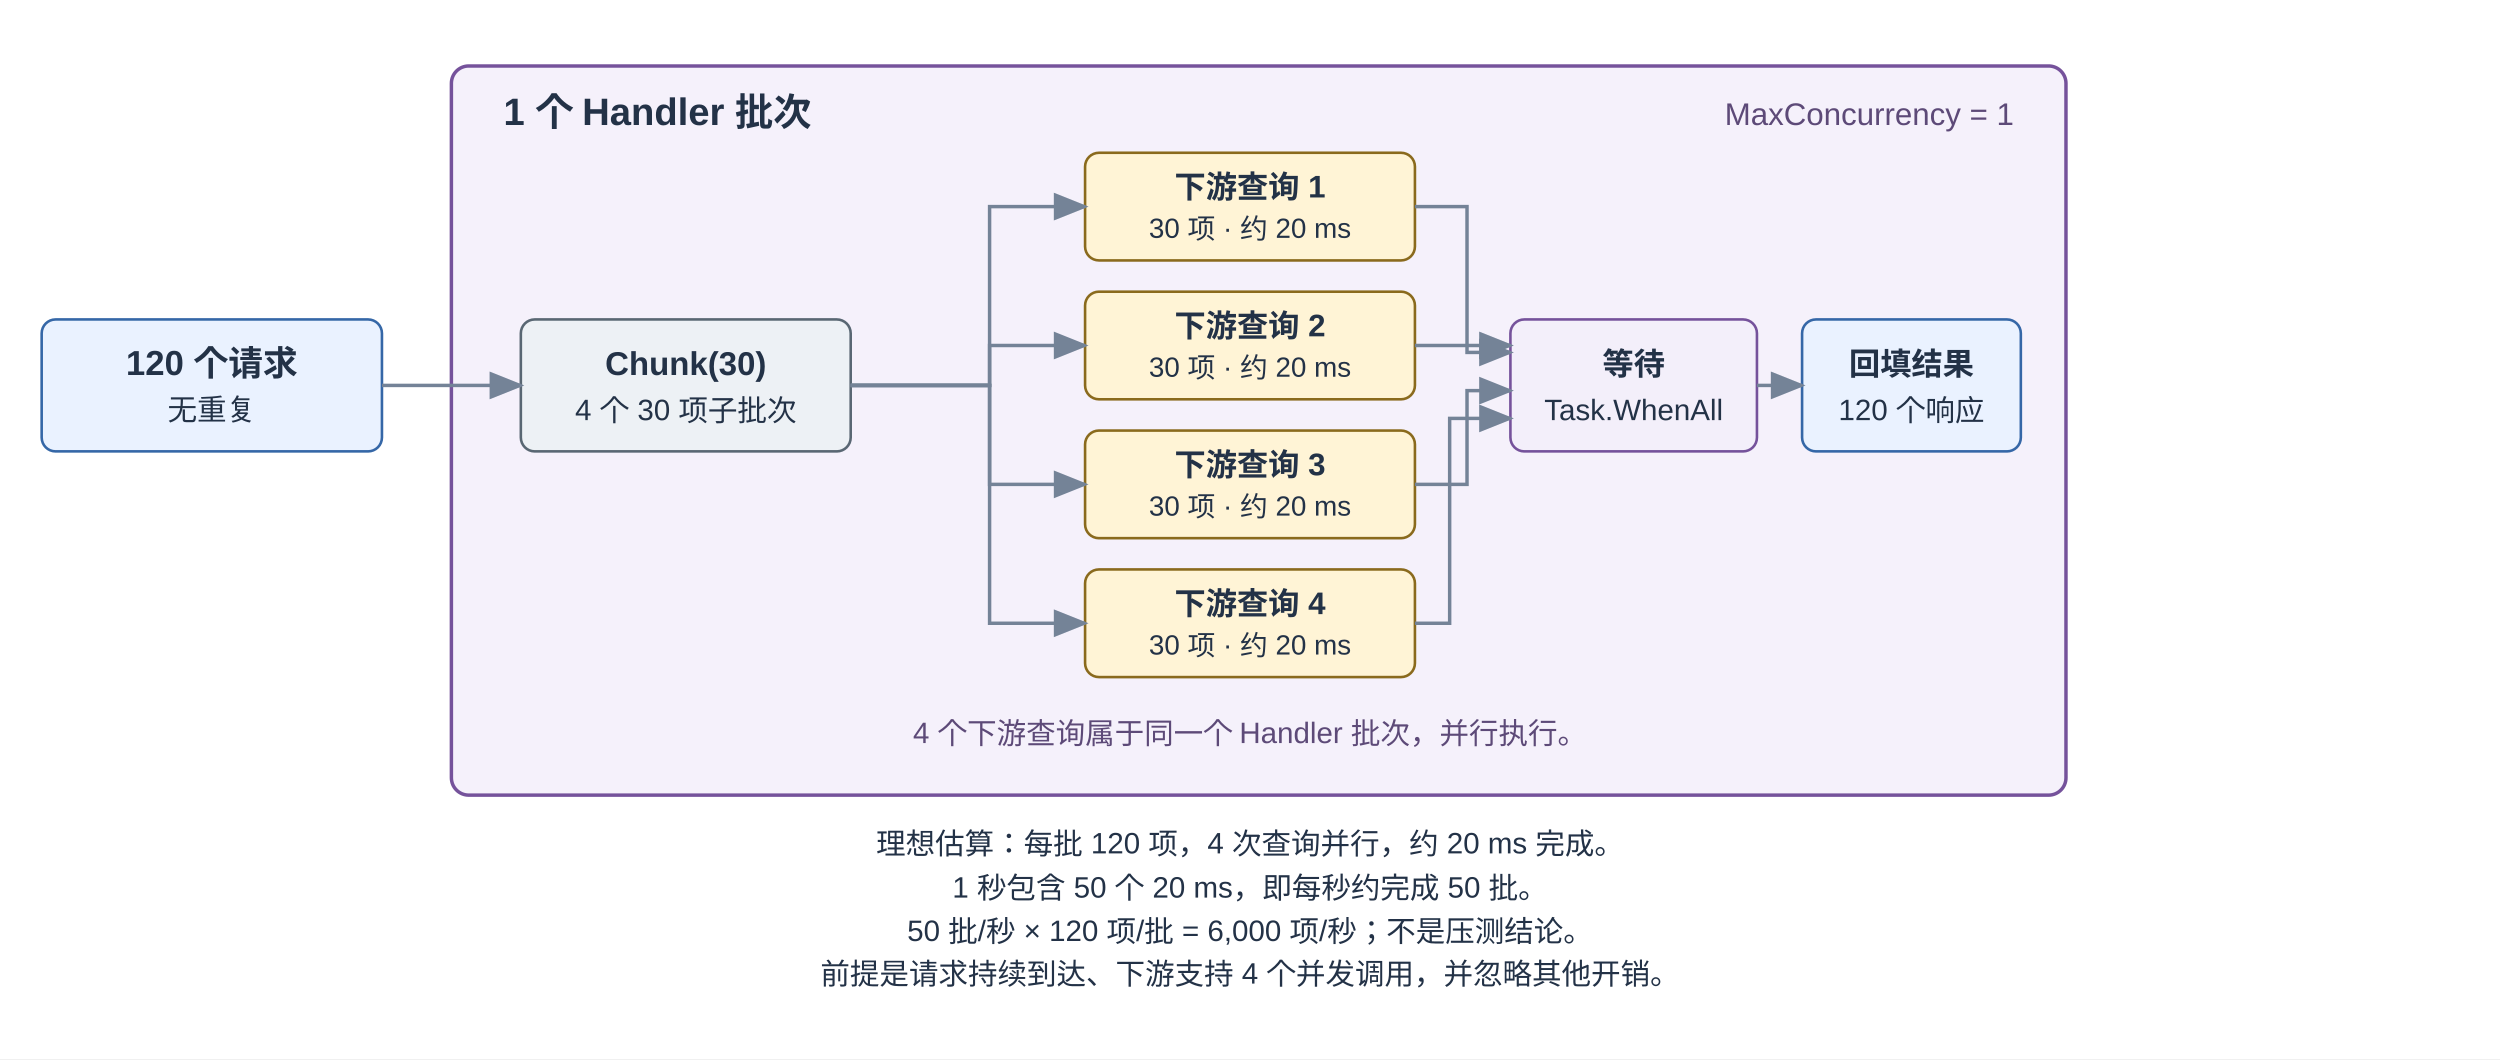
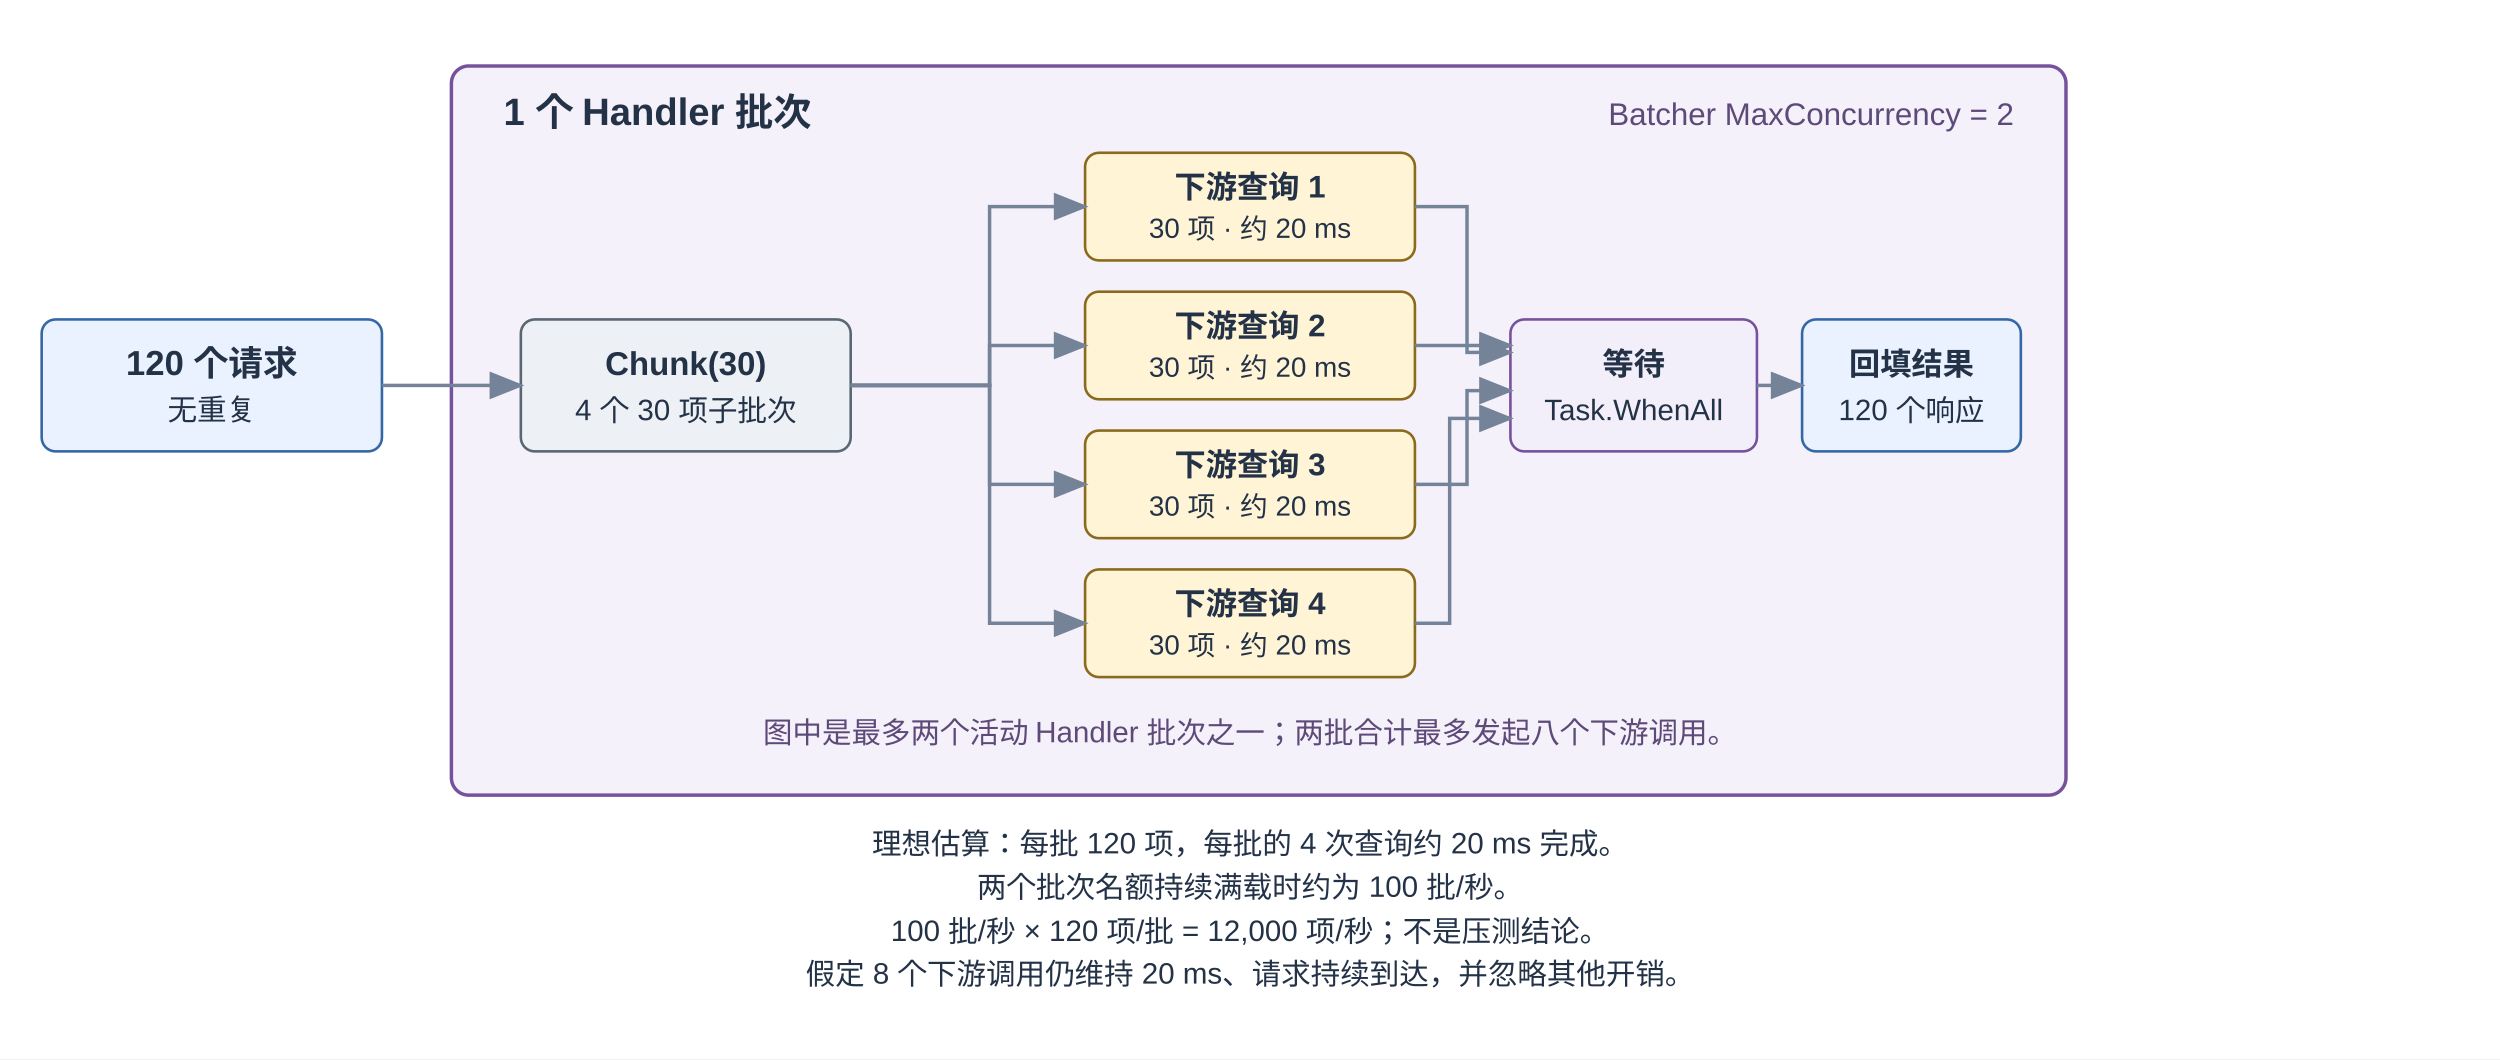
<svg xmlns="http://www.w3.org/2000/svg" width="1440" height="610" viewBox="0 0 1440 610">
  <defs>
    <marker id="arrow" markerWidth="10" markerHeight="8" refX="9" refY="4" orient="auto" markerUnits="strokeWidth">
      <path d="M0,0 L10,4 L0,8 Z" fill="#748397" />
    </marker>
  </defs>
  <rect width="1440" height="610" fill="#ffffff" />
  <g font-family="Arial, PingFang SC, Microsoft YaHei, sans-serif" text-anchor="middle" fill="#233247">
    <rect x="260" y="38" width="930" height="420" rx="10" fill="#f5f1fb" stroke="#75529b" stroke-width="2" />
    <text x="290" y="72" text-anchor="start" font-size="22" font-weight="600">1 个 Handler 批次</text>
-     <text x="1160" y="72" text-anchor="end" font-size="18" fill="#5d4a78">MaxConcurrency = 1</text>
+     <text x="1160" y="72" text-anchor="end" font-size="18" fill="#5d4a78">Batcher MaxConcurrency = 2</text>
    <rect x="24" y="184" width="196" height="76" rx="8" fill="#eaf2ff" stroke="#3567a7" stroke-width="1.5" />
    <text x="122" y="216" font-size="20" font-weight="600">120 个请求</text>
    <text x="122" y="242" font-size="17">无重复</text>
    <rect x="300" y="184" width="190" height="76" rx="8" fill="#edf1f5" stroke="#596773" stroke-width="1.5" />
    <text x="395" y="216" font-size="19" font-weight="600">Chunk(30)</text>
    <text x="395" y="242" font-size="17">4 个 30 项子批次</text>
    <g fill="#fff4d6" stroke="#8a6a1d" stroke-width="1.5">
      <rect x="625" y="88" width="190" height="62" rx="8" />
      <rect x="625" y="168" width="190" height="62" rx="8" />
      <rect x="625" y="248" width="190" height="62" rx="8" />
      <rect x="625" y="328" width="190" height="62" rx="8" />
    </g>
    <text x="720" y="114" font-size="18" font-weight="600">下游查询 1</text>
    <text x="720" y="137" font-size="16">30 项 · 约 20 ms</text>
    <text x="720" y="194" font-size="18" font-weight="600">下游查询 2</text>
    <text x="720" y="217" font-size="16">30 项 · 约 20 ms</text>
    <text x="720" y="274" font-size="18" font-weight="600">下游查询 3</text>
    <text x="720" y="297" font-size="16">30 项 · 约 20 ms</text>
    <text x="720" y="354" font-size="18" font-weight="600">下游查询 4</text>
    <text x="720" y="377" font-size="16">30 项 · 约 20 ms</text>
    <rect x="870" y="184" width="142" height="76" rx="8" fill="#f3effa" stroke="#75529b" stroke-width="1.5" />
    <text x="941" y="216" font-size="18" font-weight="600">等待</text>
    <text x="941" y="242" font-size="17">Task.WhenAll</text>
    <rect x="1038" y="184" width="126" height="76" rx="8" fill="#eaf2ff" stroke="#3567a7" stroke-width="1.5" />
    <text x="1101" y="216" font-size="18" font-weight="600">回填结果</text>
    <text x="1101" y="242" font-size="17">120 个响应</text>
    <g fill="none" stroke="#748397" stroke-width="2" marker-end="url(#arrow)">
      <path d="M220 222 H300" />
      <path d="M490 222 H570 V119 H625" />
      <path d="M490 222 H570 V199 H625" />
      <path d="M490 222 H570 V279 H625" />
      <path d="M490 222 H570 V359 H625" />
      <path d="M815 119 H845 V203 H870" />
      <path d="M815 199 H870" />
      <path d="M815 279 H845 V225 H870" />
      <path d="M815 359 H835 V241 H870" />
      <path d="M1012 222 H1038" />
    </g>
-     <text x="720" y="428" font-size="17" fill="#5d4a78">4 个下游查询属于同一个 Handler 批次，并行执行。</text>
-     <text x="720" y="492" font-size="17">理想估算：每批 120 项，4 次查询并行，约 20 ms 完成。</text>
-     <text x="720" y="517" font-size="17">1 秒包含 50 个 20 ms，即每秒约完成 50 批。</text>
-     <text x="720" y="542" font-size="17">50 批/秒 × 120 项/批 = 6,000 项/秒；不是压测结论。</text>
-     <text x="720" y="567" font-size="17">前提是请求持续到达、下游支持 4 个并发调用，并忽略其他开销。</text>
+     <text x="720" y="428" font-size="17" fill="#5d4a78">图中是最多两个活动 Handler 批次之一；两批合计最多发起八个下游调用。</text>
+     <text x="720" y="492" font-size="17">理想估算：每批 120 项，每批的 4 次查询约 20 ms 完成。</text>
+     <text x="720" y="517" font-size="17">两个批次名额持续满载时约为 100 批/秒。</text>
+     <text x="720" y="542" font-size="17">100 批/秒 × 120 项/批 = 12,000 项/秒；不是压测结论。</text>
+     <text x="720" y="567" font-size="17">假定 8 个下游调用仍维持 20 ms、请求持续到达，并忽略其他开销。</text>
  </g>
</svg>
